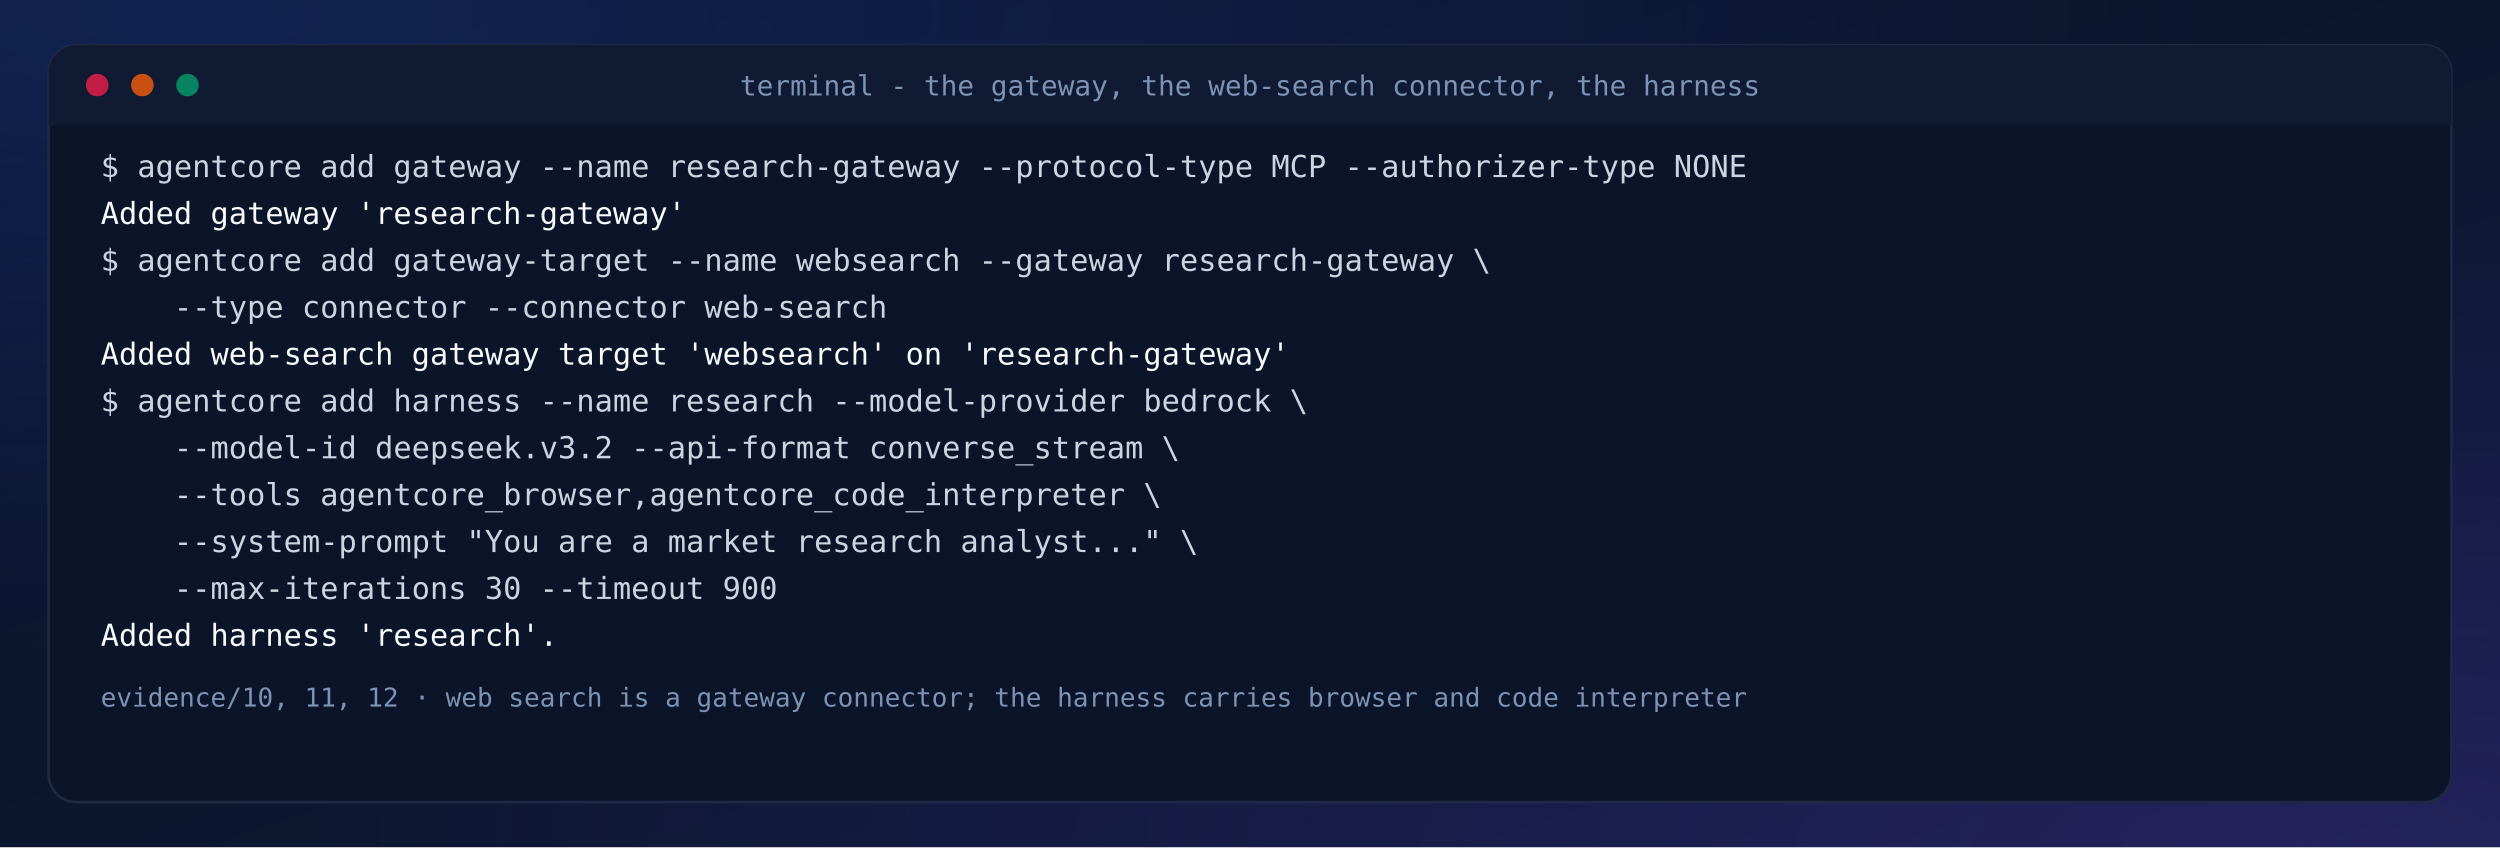
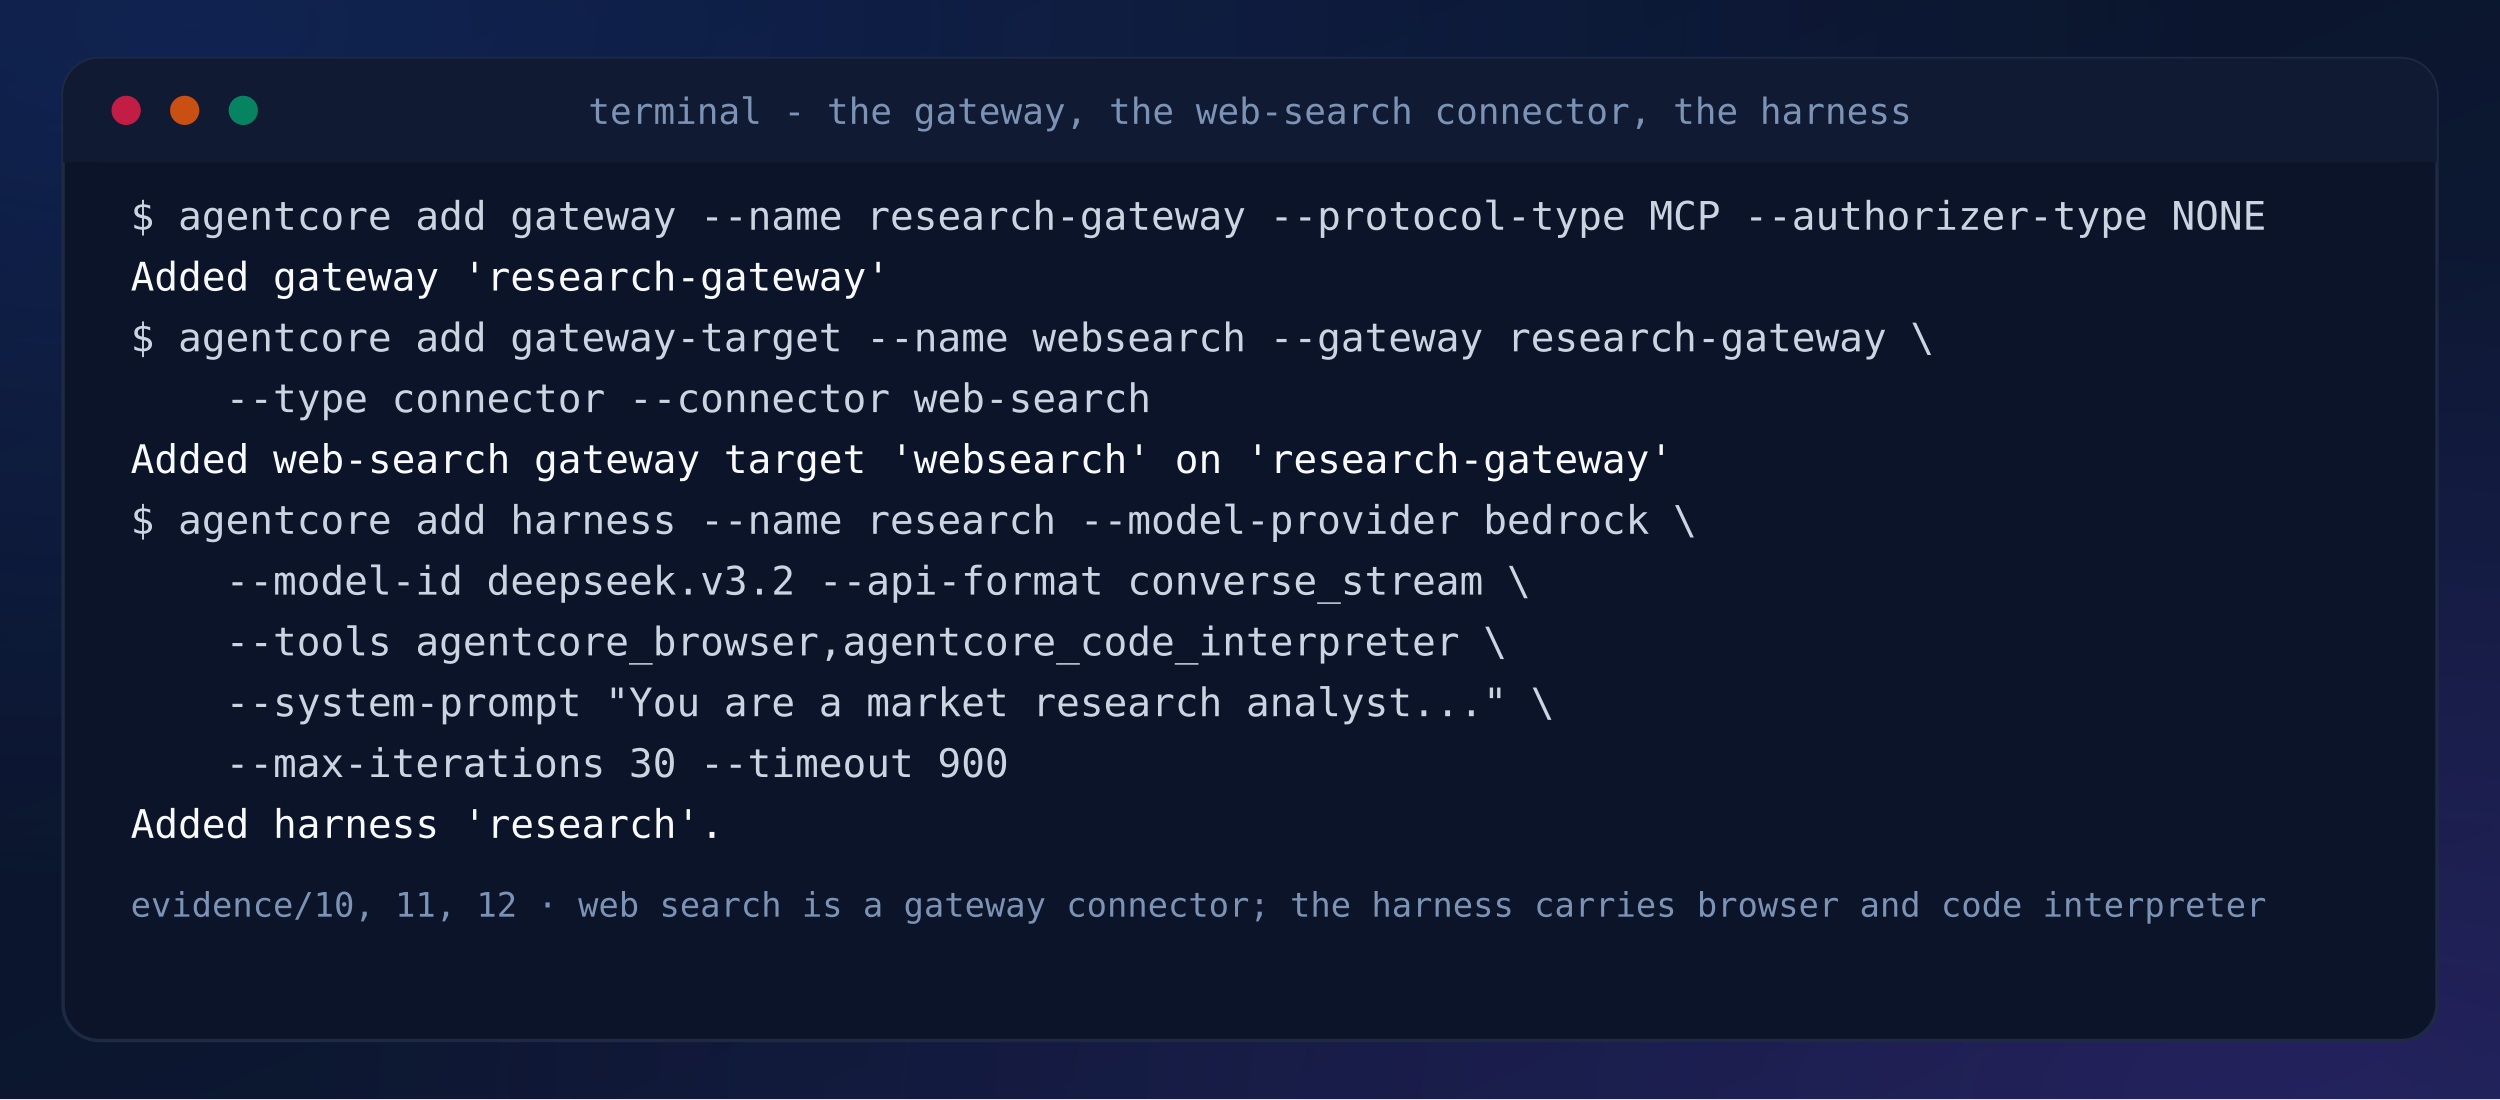
- <svg xmlns="http://www.w3.org/2000/svg" viewBox="0 0 1440 488" width="1440" height="488" role="img">
+ <svg xmlns="http://www.w3.org/2000/svg" viewBox="0 0 1110 488" width="1110" height="488" role="img">
  <defs>
    <linearGradient id="bg" x1="0" y1="0" x2="1" y2="1">
      <stop offset="0" stop-color="#0a1024" />
      <stop offset="1" stop-color="#0d1c3a" />
    </linearGradient>
    <radialGradient id="g1" cx="0.08" cy="0.02" r="0.8">
      <stop offset="0" stop-color="#2563eb" stop-opacity="0.22" />
      <stop offset="1" stop-color="#2563eb" stop-opacity="0" />
    </radialGradient>
    <radialGradient id="g2" cx="0.92" cy="1.0" r="0.8">
      <stop offset="0" stop-color="#7c3aed" stop-opacity="0.20" />
      <stop offset="1" stop-color="#7c3aed" stop-opacity="0" />
    </radialGradient>
  </defs>
-   <rect width="1440" height="488" fill="url(#bg)" />
-   <rect width="1440" height="488" fill="url(#g1)" />
-   <rect width="1440" height="488" fill="url(#g2)" />
-   <rect x="28" y="26" width="1384" height="436" rx="16" fill="#0b1428" stroke="#1e2a44" stroke-width="1.5" />
-   <rect x="28" y="26" width="1384" height="46" rx="16" fill="#101b33" />
-   <rect x="28" y="58" width="1384" height="14" fill="#101b33" />
+   <rect width="1110" height="488" fill="url(#bg)" />
+   <rect width="1110" height="488" fill="url(#g1)" />
+   <rect width="1110" height="488" fill="url(#g2)" />
+   <rect x="28" y="26" width="1054" height="436" rx="16" fill="#0b1428" stroke="#1e2a44" stroke-width="1.5" />
+   <rect x="28" y="26" width="1054" height="46" rx="16" fill="#101b33" />
+   <rect x="28" y="58" width="1054" height="14" fill="#101b33" />
  <circle cx="56" cy="49" r="6.5" fill="#e11d48" opacity="0.85" />
  <circle cx="82" cy="49" r="6.5" fill="#ea580c" opacity="0.85" />
  <circle cx="108" cy="49" r="6.5" fill="#059669" opacity="0.85" />
-   <text x="720" y="55" font-family="ui-monospace, SFMono-Regular, Menlo, Consolas, monospace" font-size="16" fill="#7c93b5" text-anchor="middle">terminal - the gateway, the web-search connector, the harness</text>
+   <text x="555" y="55" font-family="ui-monospace, SFMono-Regular, Menlo, Consolas, monospace" font-size="16" fill="#7c93b5" text-anchor="middle">terminal - the gateway, the web-search connector, the harness</text>
  <text x="58" y="102" font-family="ui-monospace, SFMono-Regular, Menlo, Consolas, monospace" font-size="17.5" fill="#cbd5e1" xml:space="preserve">$ agentcore add gateway --name research-gateway --protocol-type MCP --authorizer-type NONE</text>
  <text x="58" y="129" font-family="ui-monospace, SFMono-Regular, Menlo, Consolas, monospace" font-size="17.5" fill="#f8fafc" xml:space="preserve">Added gateway 'research-gateway'</text>
  <text x="58" y="156" font-family="ui-monospace, SFMono-Regular, Menlo, Consolas, monospace" font-size="17.5" fill="#cbd5e1" xml:space="preserve">$ agentcore add gateway-target --name websearch --gateway research-gateway \</text>
  <text x="58" y="183" font-family="ui-monospace, SFMono-Regular, Menlo, Consolas, monospace" font-size="17.5" fill="#cbd5e1" xml:space="preserve">    --type connector --connector web-search</text>
  <text x="58" y="210" font-family="ui-monospace, SFMono-Regular, Menlo, Consolas, monospace" font-size="17.5" fill="#f8fafc" xml:space="preserve">Added web-search gateway target 'websearch' on 'research-gateway'</text>
  <text x="58" y="237" font-family="ui-monospace, SFMono-Regular, Menlo, Consolas, monospace" font-size="17.5" fill="#cbd5e1" xml:space="preserve">$ agentcore add harness --name research --model-provider bedrock \</text>
  <text x="58" y="264" font-family="ui-monospace, SFMono-Regular, Menlo, Consolas, monospace" font-size="17.5" fill="#cbd5e1" xml:space="preserve">    --model-id deepseek.v3.2 --api-format converse_stream \</text>
  <text x="58" y="291" font-family="ui-monospace, SFMono-Regular, Menlo, Consolas, monospace" font-size="17.5" fill="#cbd5e1" xml:space="preserve">    --tools agentcore_browser,agentcore_code_interpreter \</text>
  <text x="58" y="318" font-family="ui-monospace, SFMono-Regular, Menlo, Consolas, monospace" font-size="17.5" fill="#cbd5e1" xml:space="preserve">    --system-prompt "You are a market research analyst..." \</text>
  <text x="58" y="345" font-family="ui-monospace, SFMono-Regular, Menlo, Consolas, monospace" font-size="17.5" fill="#cbd5e1" xml:space="preserve">    --max-iterations 30 --timeout 900</text>
  <text x="58" y="372" font-family="ui-monospace, SFMono-Regular, Menlo, Consolas, monospace" font-size="17.5" fill="#f8fafc" xml:space="preserve">Added harness 'research'.</text>
  <text x="58" y="407" font-family="ui-monospace, SFMono-Regular, Menlo, Consolas, monospace" font-size="15" fill="#7c93b5">evidence/10, 11, 12 · web search is a gateway connector; the harness carries browser and code interpreter</text>
</svg>
